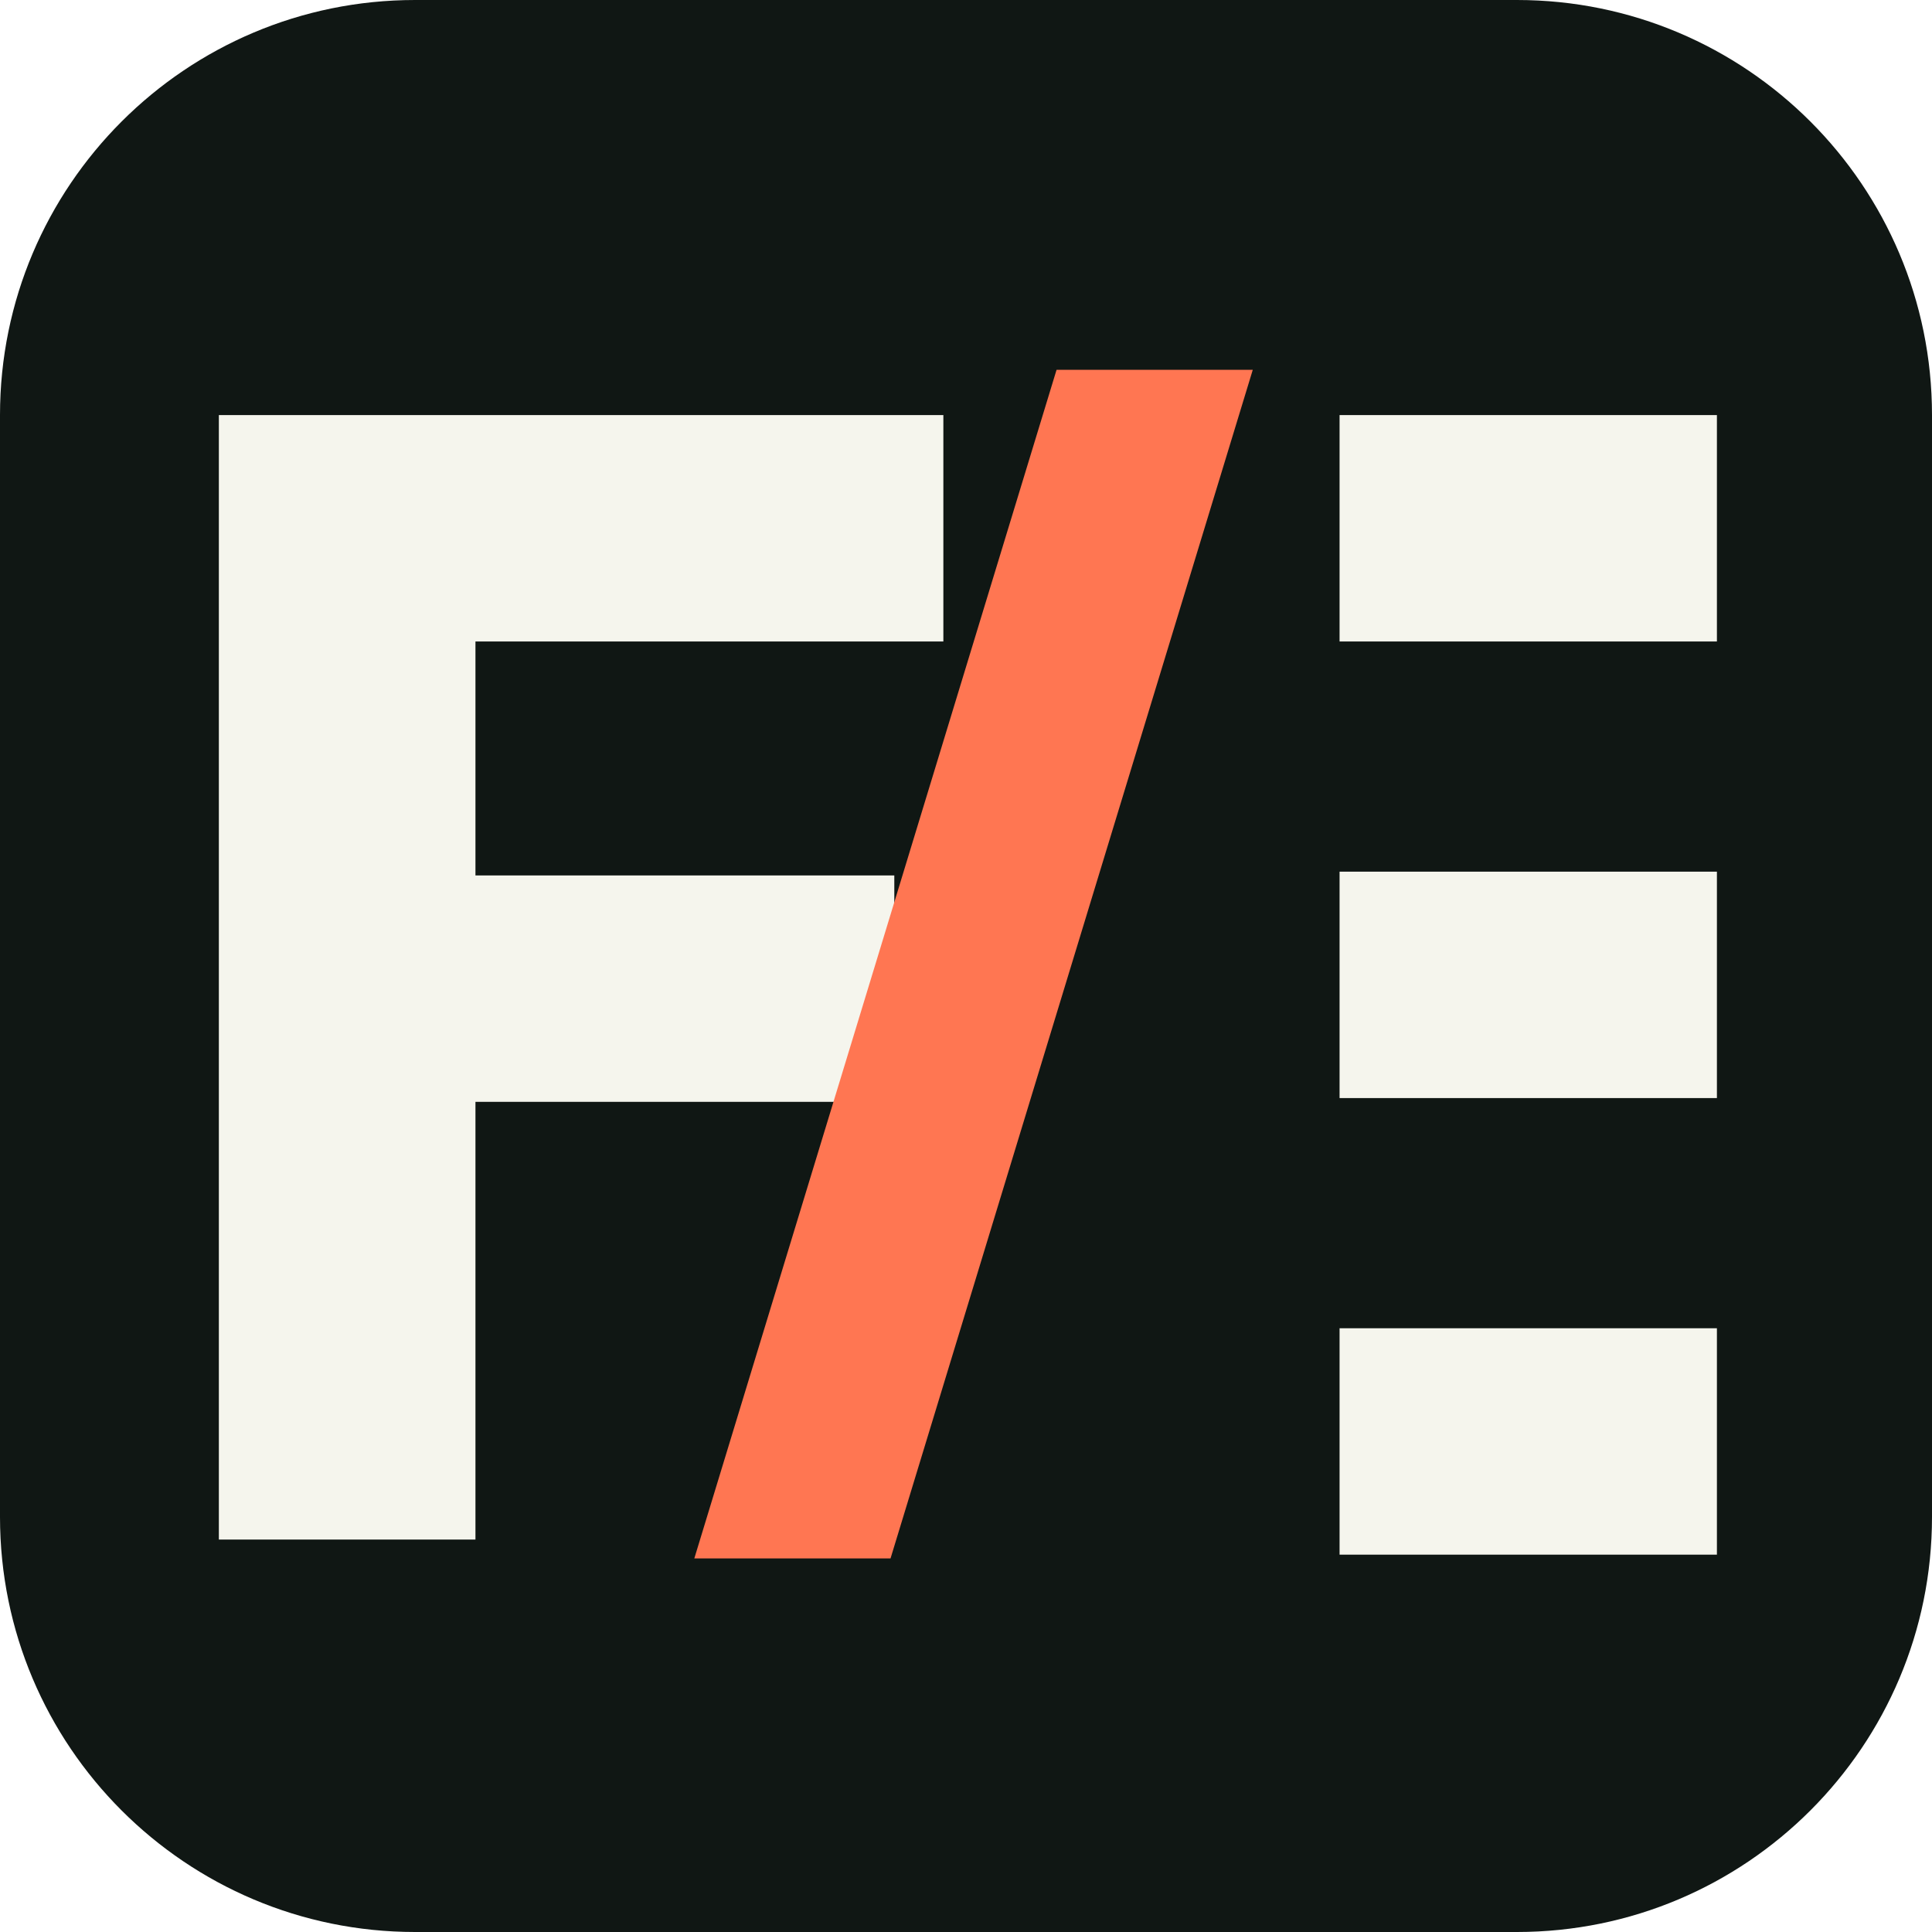
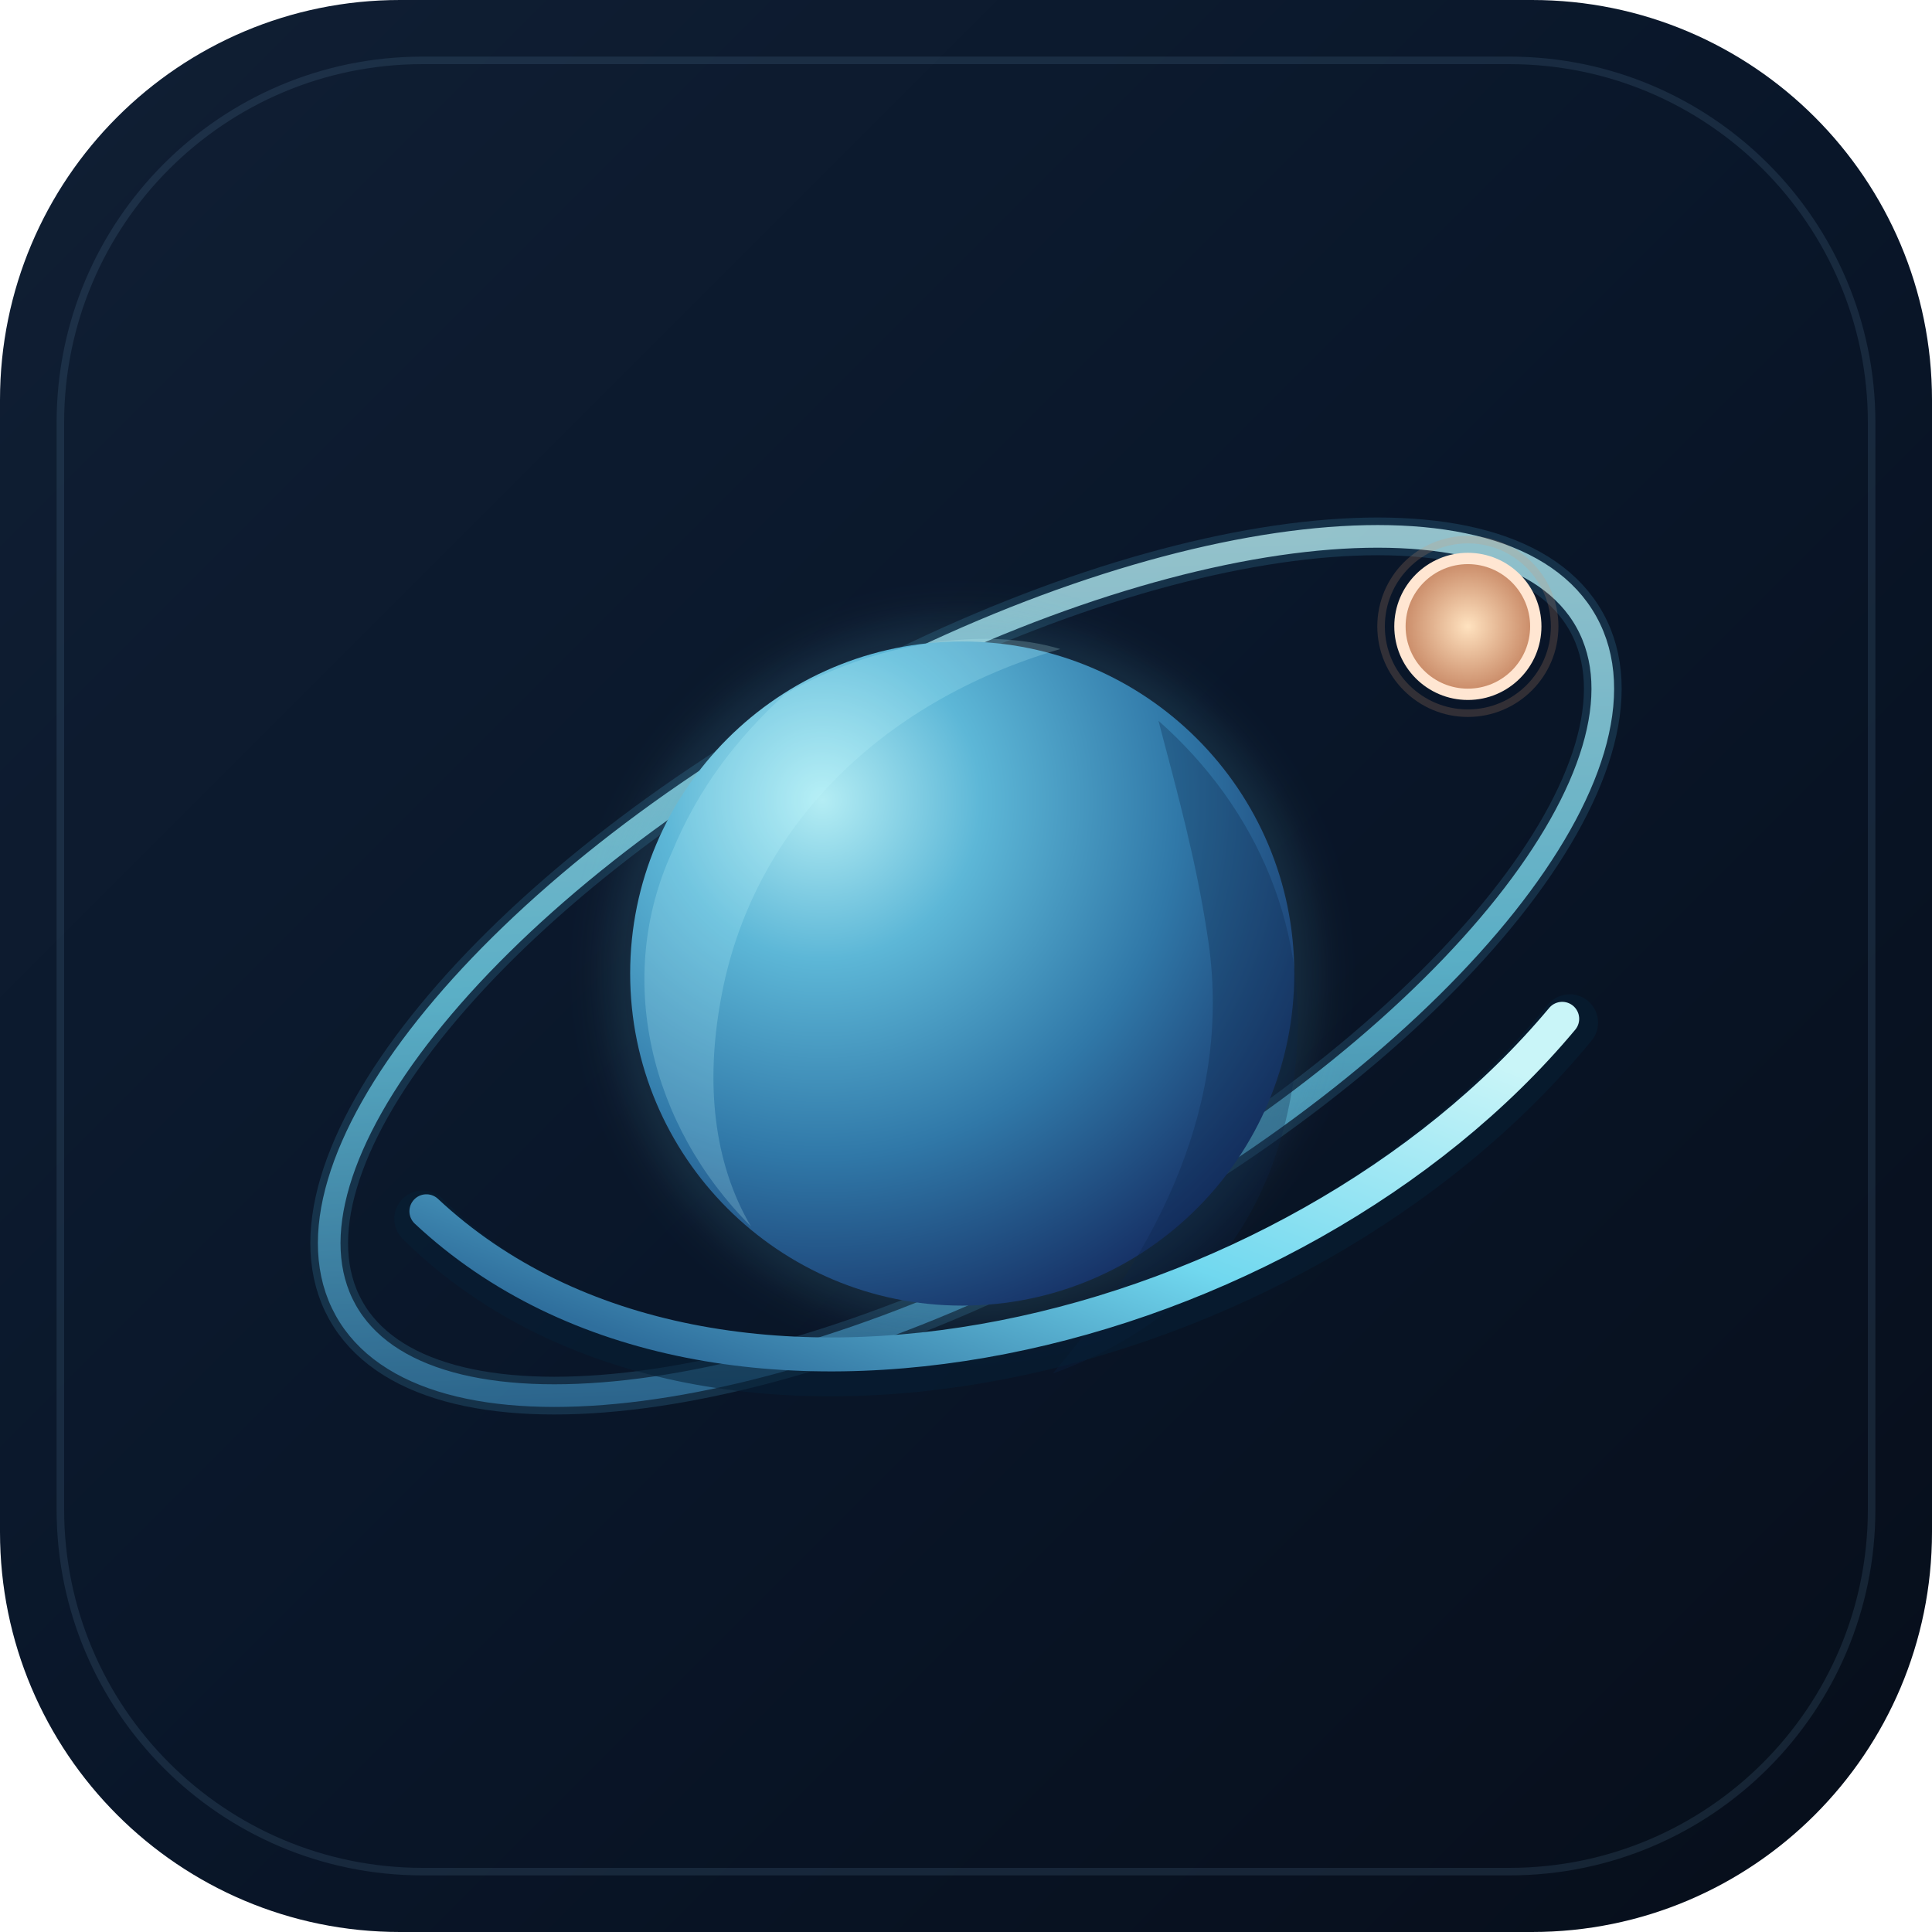
- <svg xmlns="http://www.w3.org/2000/svg" width="512" height="512" viewBox="0 0 512 512">
-   <rect width="512" height="512" rx="110" fill="#101714" />
-   <path d="M58 110h192v60H126v62h111v60H126v116H58z" fill="#f5f5ed" />
-   <path d="M280 98h52l-96 315h-52z" fill="#ff7652" />
-   <path d="M355 110h100v60h-100zM355 231h100v60h-100zM355 352h100v60h-100z" fill="#f5f5ed" />
+ <svg xmlns="http://www.w3.org/2000/svg" width="512" height="512" viewBox="0 0 512 512" role="img" aria-label="مدار — Madar">
+   <defs>
+     <linearGradient id="bg" x1="0" y1="0" x2="1" y2="1">
+       <stop stop-color="#101f34" />
+       <stop offset=".52" stop-color="#091629" />
+       <stop offset="1" stop-color="#070e1a" />
+     </linearGradient>
+     <radialGradient id="planet" cx=".29" cy=".24" r=".85">
+       <stop stop-color="#b4edf4" />
+       <stop offset=".28" stop-color="#5db7d7" />
+       <stop offset=".63" stop-color="#3078a8" />
+       <stop offset="1" stop-color="#152e63" />
+     </radialGradient>
+     <linearGradient id="orbit" x1=".05" x2=".92" y1=".8" y2=".1">
+       <stop stop-color="#2f6f9d" />
+       <stop offset=".47" stop-color="#71d8ef" />
+       <stop offset="1" stop-color="#c9f5f8" />
+     </linearGradient>
+     <radialGradient id="moon">
+       <stop stop-color="#ffe2bf" />
+       <stop offset="1" stop-color="#c78764" />
+     </radialGradient>
+     <filter id="softGlow" x="-40%" y="-40%" width="180%" height="180%">
+       <feGaussianBlur stdDeviation="5" />
+     </filter>
+   </defs>
+   <rect width="512" height="512" rx="106" fill="url(#bg)" />
+   <rect x="16" y="16" width="480" height="480" rx="96" fill="none" stroke="#6e9dbc" stroke-opacity=".15" stroke-width="2" />
+   <ellipse cx="256" cy="256" rx="188" ry="78" transform="rotate(-29 256 256)" fill="none" stroke="#3f8bb5" stroke-width="10" stroke-opacity=".23" />
+   <ellipse cx="256" cy="256" rx="188" ry="78" transform="rotate(-29 256 256)" fill="none" stroke="url(#orbit)" stroke-width="6" stroke-linecap="round" opacity=".75" />
+   <circle cx="255" cy="258" r="94" fill="#66bfd9" opacity=".13" filter="url(#softGlow)" />
+   <circle cx="255" cy="258" r="88" fill="url(#planet)" />
+   <path d="M208 184c24-14 53-18 73-12-48 14-82 48-90 93-4 22-2 43 8 60-27-27-36-66-21-99 7-17 17-30 30-42z" fill="#c1fbff" opacity=".21" />
+   <path d="M307 191c26 23 41 56 36 94-6 43-31 67-64 79 28-33 48-72 41-116-3-20-8-38-13-57z" fill="#0a2446" opacity=".29" />
+   <path d="M112 323c75 74 231 37 304-52" fill="none" stroke="#072036" stroke-opacity=".55" stroke-width="15" stroke-linecap="round" />
+   <path d="M113 321c77 72 230 34 301-51" fill="none" stroke="url(#orbit)" stroke-width="9" stroke-linecap="round" />
+   <circle cx="389" cy="166" r="18" fill="url(#moon)" stroke="#ffe6d2" stroke-width="3" />
+   <circle cx="389" cy="166" r="23" fill="none" stroke="#d99870" stroke-opacity=".2" stroke-width="2" />
</svg>
